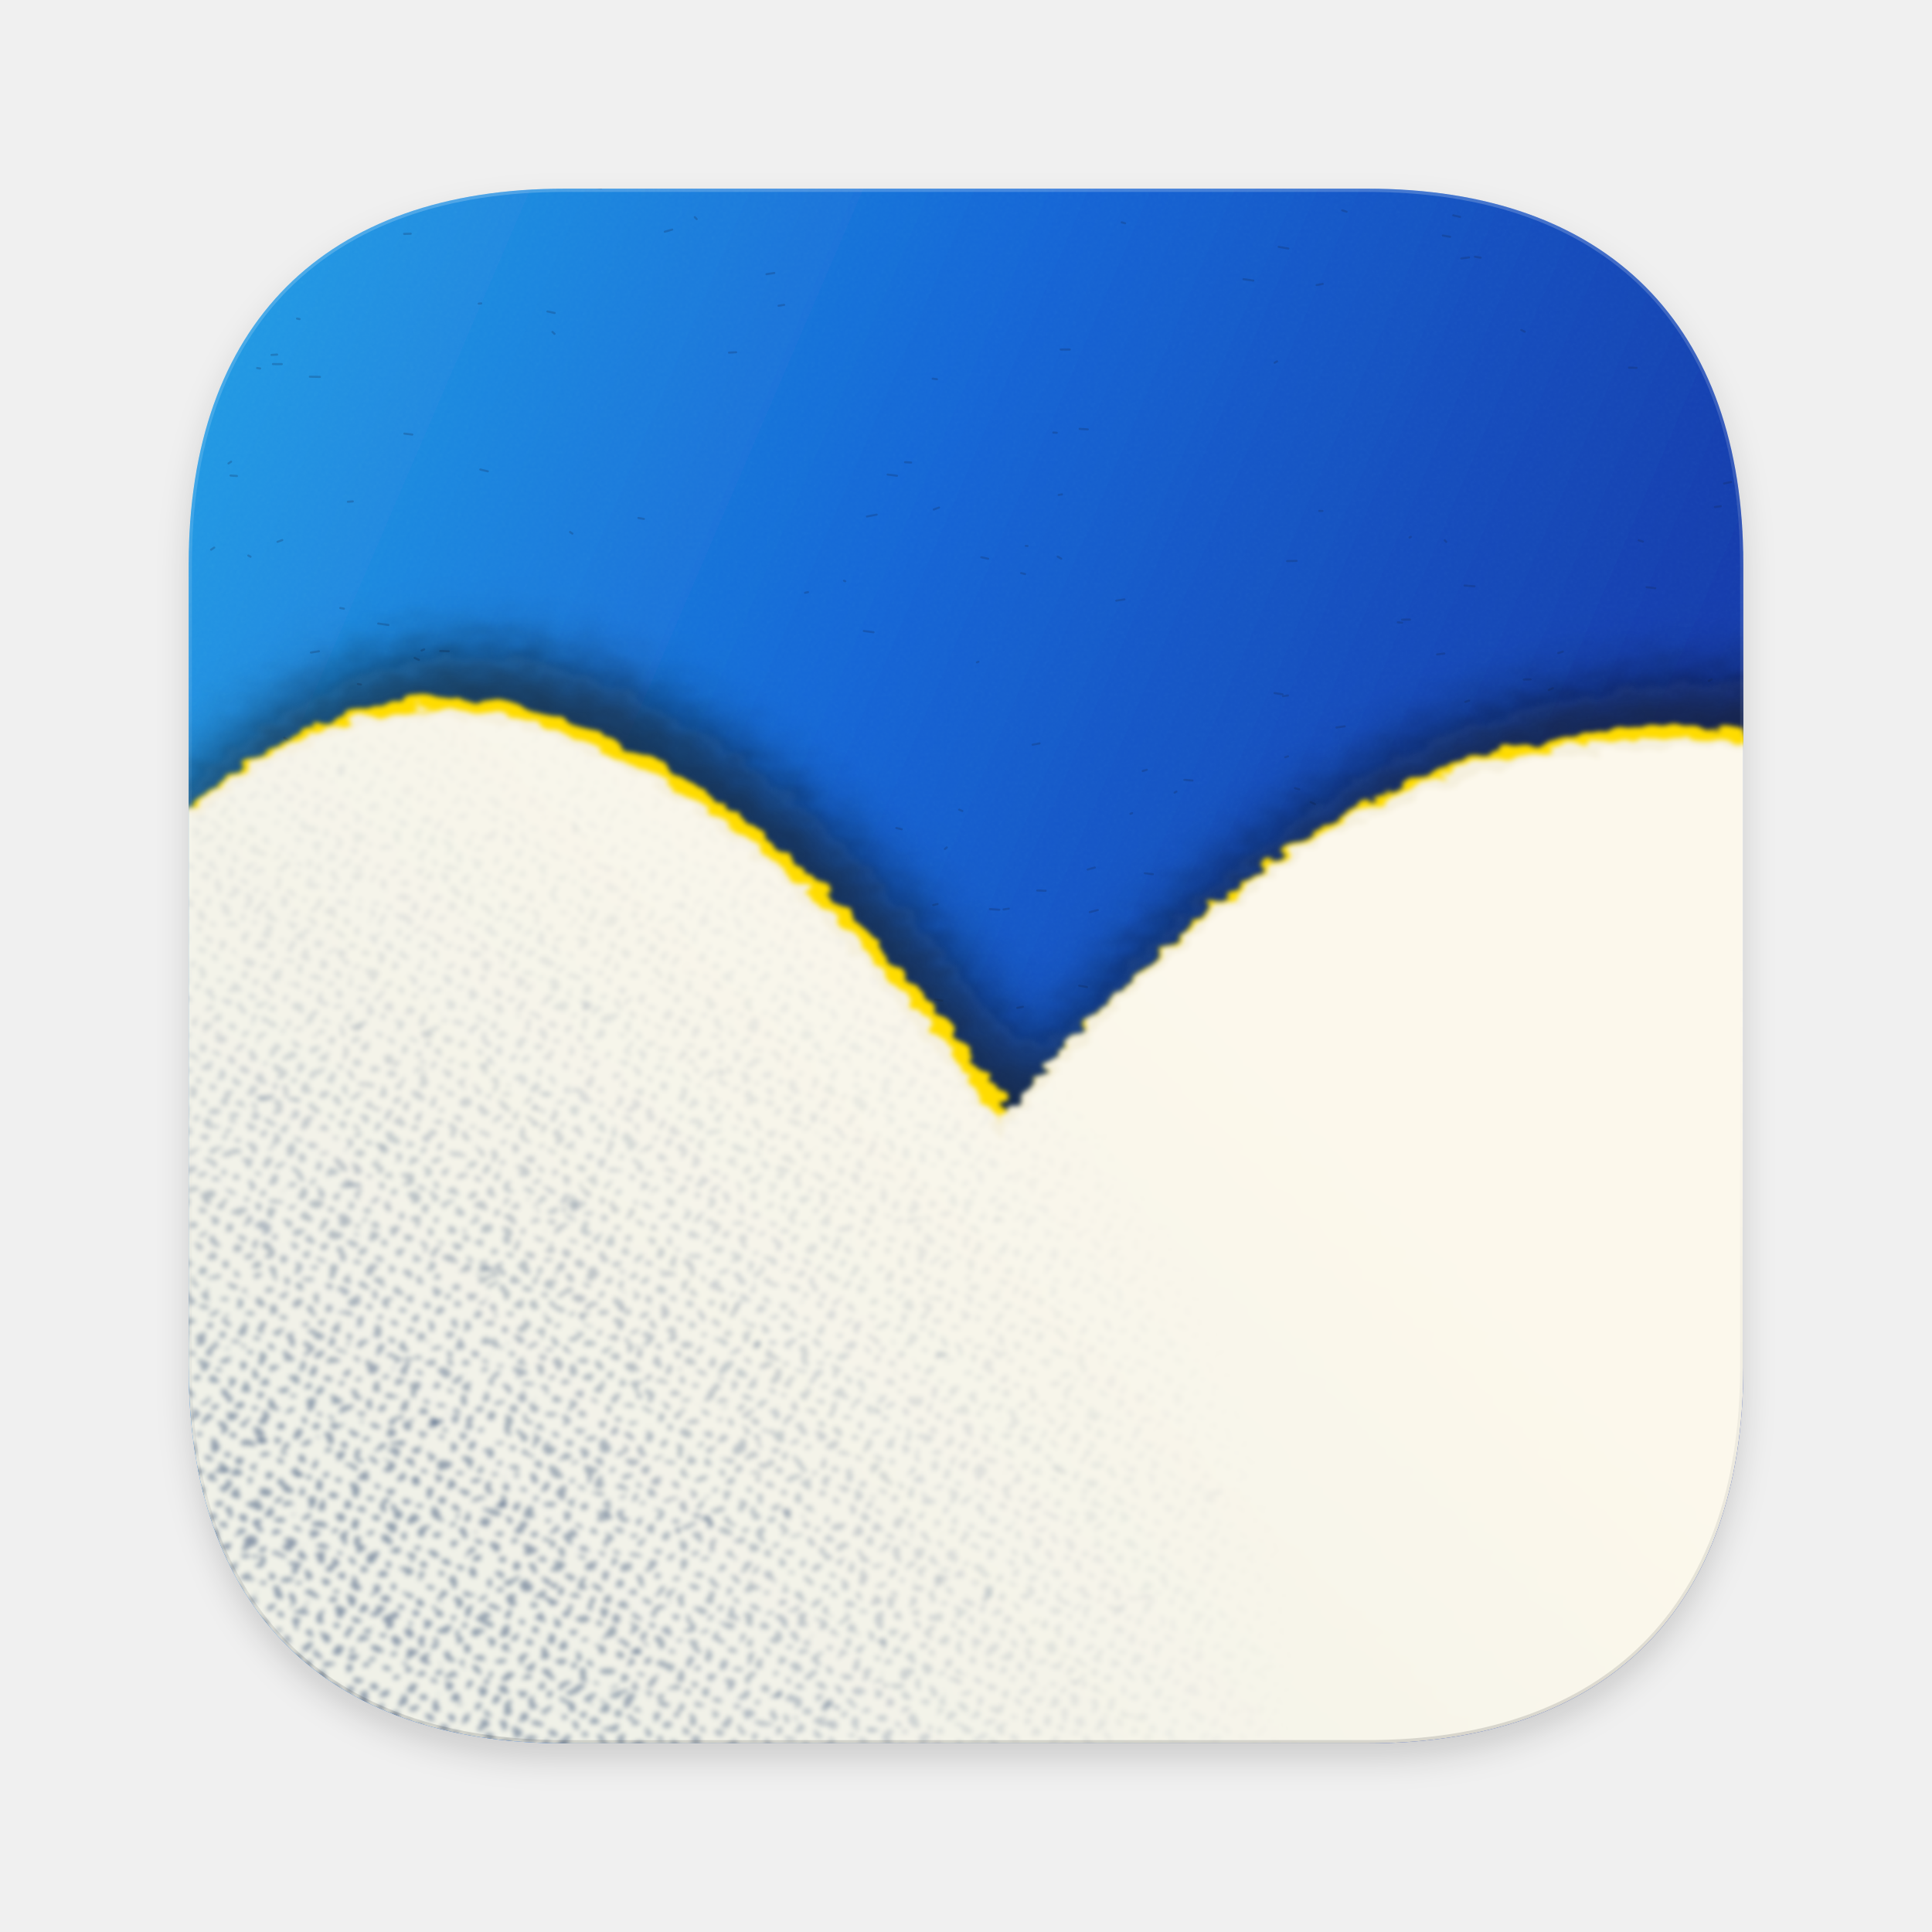
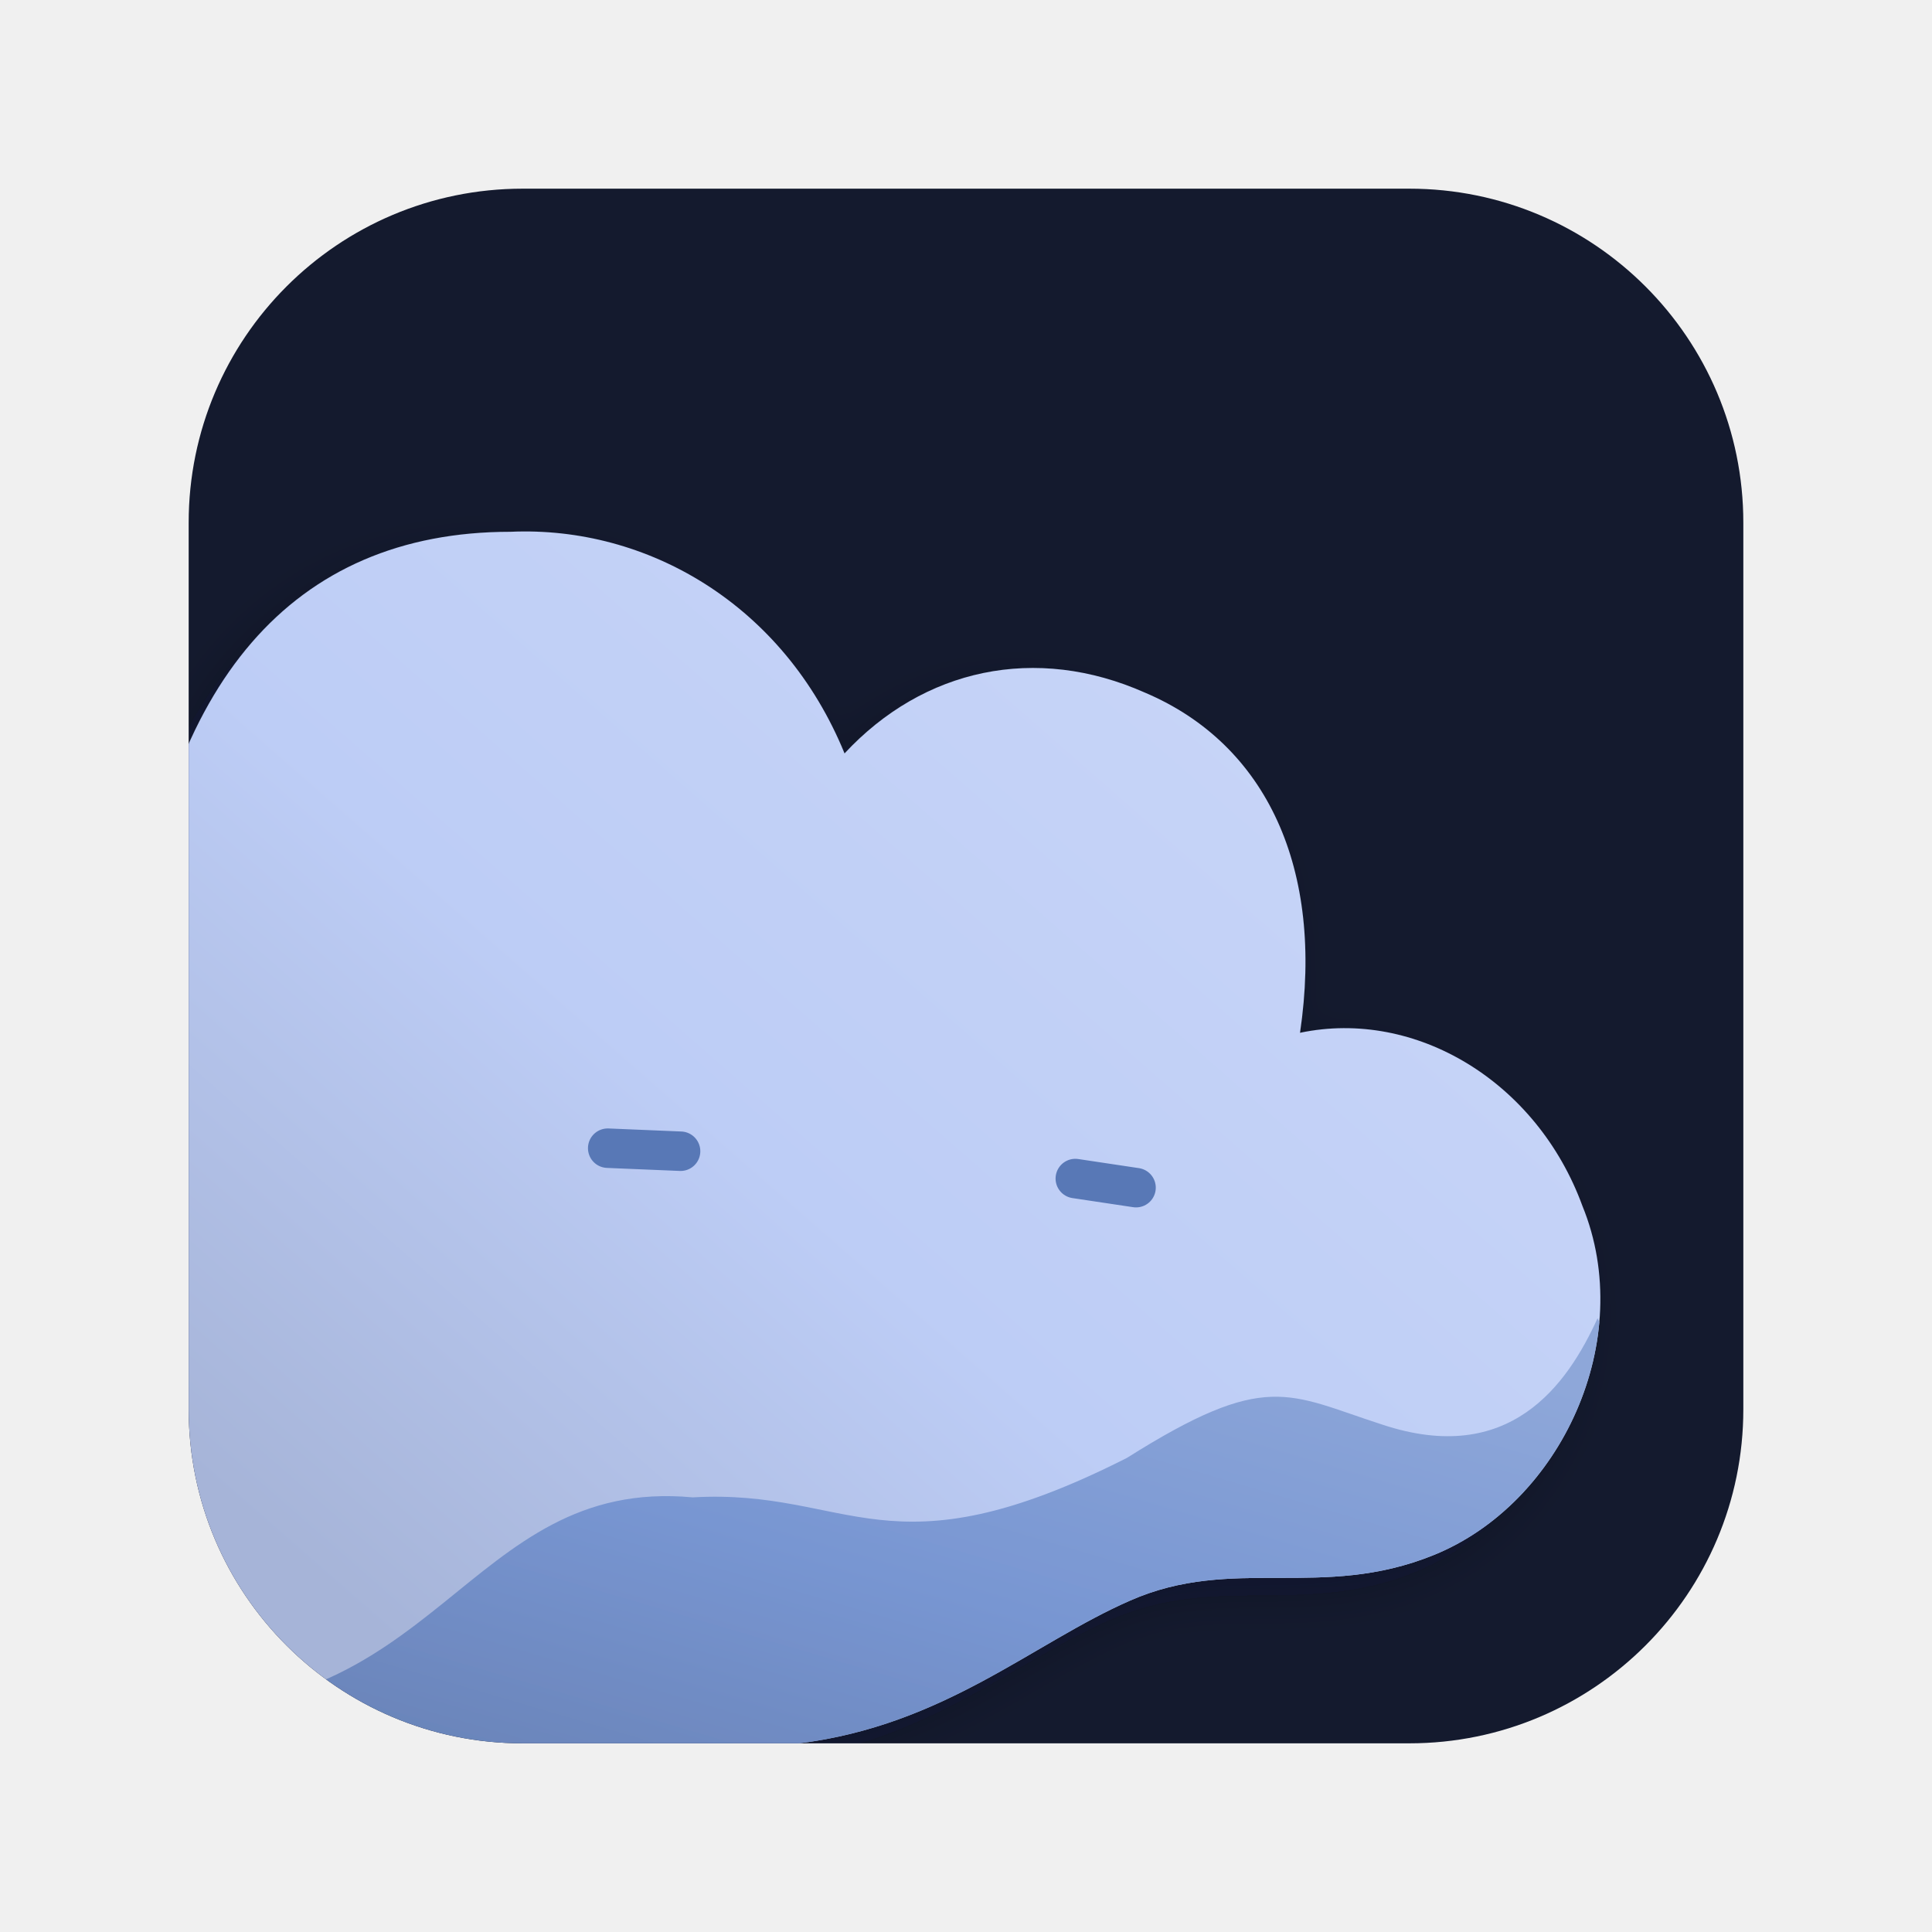
- <svg xmlns="http://www.w3.org/2000/svg" width="1024" height="1024" viewBox="0 0 512 512" role="img" aria-label="Nyte cropped cloud app icon">
-   <g transform="translate(36.26667 36.26667) scale(0.8583333)">
-     <defs>
-       <clipPath id="nyte-tile">
-         <path d="M 132 16 H 380 C 454 16 496 58 496 132 V 380 C 496 454 454 496 380 496 H 132 C 58 496 16 454 16 380 V 132 C 16 58 58 16 132 16 Z" />
-       </clipPath>
-       <clipPath id="nyte-cloud">
-         <path d="M -210 350 C -140 149 -51 69 38 107 C 98 132 139 182 174 231 C 221 174 278 124 342 112 C 461 87 560 153 630 306 L 750 800 L -250 800 Z" transform="translate(90 77) translate(256 256) scale(0.97) translate(-256 -256)" />
-       </clipPath>
-       <linearGradient id="nyte-sky" gradientUnits="userSpaceOnUse" x1="0" y1="0" x2="512" y2="220">
-         <stop stop-color="#27a5e6" />
-         <stop offset=".48" stop-color="#1666d5" />
-         <stop offset="1" stop-color="#1535a4" />
-       </linearGradient>
-       <pattern id="nyte-dots" width="5" height="5" patternUnits="userSpaceOnUse" patternTransform="rotate(30)">
-         <circle cx="2.5" cy="2.5" r="1.25" fill="#193663" />
-       </pattern>
-       <linearGradient id="nyte-dot-fade" gradientUnits="userSpaceOnUse" x1="437.019" y1="74.981" x2="74.981" y2="437.019">
-         <stop stop-color="white" stop-opacity=".04" />
-         <stop offset=".38" stop-color="white" stop-opacity=".16" />
-         <stop offset="1" stop-color="white" />
-       </linearGradient>
-       <radialGradient id="nyte-corner" gradientUnits="userSpaceOnUse" cx="35" cy="491" r="325">
-         <stop stop-color="white" />
-         <stop offset=".3" stop-color="white" stop-opacity=".9" />
-         <stop offset=".7" stop-color="white" stop-opacity=".23" />
-         <stop offset="1" stop-color="white" stop-opacity="0" />
-       </radialGradient>
-       <mask id="nyte-screen" maskUnits="userSpaceOnUse" x="0" y="0" width="512" height="512">
-         <rect width="512" height="512" fill="url(#nyte-corner)" />
-       </mask>
-       <mask id="nyte-cut" maskUnits="userSpaceOnUse" x="-256" y="-256" width="1024" height="1280">
-         <rect x="-256" y="-256" width="1024" height="1280" fill="white" />
-       </mask>
-       <linearGradient id="nyte-tone" gradientUnits="userSpaceOnUse" x1="437.019" y1="74.981" x2="74.981" y2="437.019">
-         <stop stop-color="#fcf8ec" />
-         <stop offset=".4" stop-color="#fcf8ec" />
-         <stop offset="1" stop-color="#c5d5db" />
-       </linearGradient>
-       <linearGradient id="nyte-rim" x2="0" y2="1">
-         <stop stop-color="#fff" stop-opacity=".2" />
-         <stop offset=".5" stop-color="#fff" stop-opacity=".025" />
-         <stop offset="1" stop-color="#000" stop-opacity=".13" />
-       </linearGradient>
-       <filter id="nyte-base-shadow" x="-25%" y="-25%" width="150%" height="160%" color-interpolation-filters="sRGB">
-         <feDropShadow dx="0" dy="5" stdDeviation="5" flood-opacity=".15" />
-       </filter>
-       <filter id="nyte-edge" x="-50%" y="-50%" width="200%" height="200%" color-interpolation-filters="sRGB">
-         <feDropShadow dx="10.5" dy="-19.5" stdDeviation="10.2" flood-color="#080b12" flood-opacity="0.7" />
-       </filter>
-       <filter id="nyte-worn" filterUnits="userSpaceOnUse" x="-16" y="-16" width="544" height="544" color-interpolation-filters="sRGB">
-         <feTurbulence type="fractalNoise" baseFrequency=".11 .24" numOctaves="2" seed="8" result="roughness" />
-         <feDisplacementMap in="SourceGraphic" in2="roughness" scale="6.8" xChannelSelector="R" yChannelSelector="G" />
-         <feGaussianBlur stdDeviation="0.72" />
-       </filter>
-       <filter id="nyte-grain" x="0" y="0" width="100%" height="100%">
-         <feTurbulence type="fractalNoise" baseFrequency=".88" numOctaves="3" seed="19" stitchTiles="stitch" />
-         <feColorMatrix type="saturate" values="0" />
-       </filter>
-     </defs>
-     <path d="M 132 16 H 380 C 454 16 496 58 496 132 V 380 C 496 454 454 496 380 496 H 132 C 58 496 16 454 16 380 V 132 C 16 58 58 16 132 16 Z" fill="url(#nyte-sky)" filter="url(#nyte-base-shadow)" />
+ <svg xmlns="http://www.w3.org/2000/svg" width="1024" height="1024" viewBox="0 0 512 512">
+   <defs>
+     <clipPath id="nyte-tile">
+       <rect width="512" height="512" rx="110" />
+     </clipPath>
+     <clipPath id="nyte-cloud">
+       <path d="M-18 255 C-8 163 34 113 106 113 C151 111 196 137 216 186 C242 158 279 150 315 166 C355 183 374 224 366 278 C404 270 444 294 459 335 C477 379 452 433 410 450 C373 465 344 450 310 465 C278 479 249 506 201 512 L-18 530Z" />
+     </clipPath>
+     <linearGradient id="nyte-tone" x1="0.854" y1="0.146" x2="0.146" y2="0.854">
+       <stop stop-color="#c8d5f7" />
+       <stop offset=".55" stop-color="#bdcdf6" />
+       <stop offset="1" stop-color="#a6b4d8" />
+     </linearGradient>
+     <linearGradient id="nyte-underTone" x1="0.854" y1="0.146" x2="0.146" y2="0.854">
+       <stop stop-color="#8ea7d9" />
+       <stop offset=".55" stop-color="#7896d2" />
+       <stop offset="1" stop-color="#6a84b9" />
+     </linearGradient>
+     <linearGradient id="nyte-moonTone" x1="0.854" y1="0.146" x2="0.146" y2="0.854">
+       <stop stop-color="#ffe99d" />
+       <stop offset=".55" stop-color="#ffe58a" />
+       <stop offset="1" stop-color="#e0ca79" />
+     </linearGradient>
+     <filter id="nyte-shadow" x="-40%" y="-40%" width="180%" height="180%">
+       <feDropShadow dx="-5.728" dy="5.728" stdDeviation="7.2" flood-color="#060c20" flood-opacity=".2" />
+     </filter>
+     <mask id="nyte-phase">
+       <circle r="64" fill="white" />
+       <circle cx="91.294" cy="-12.16" r="61.44" fill="white" />
+     </mask>
+   </defs>
+   <g transform="translate(50 50) scale(0.8046875)">
    <g clip-path="url(#nyte-tile)">
-       <rect width="512" height="512" filter="url(#nyte-grain)" opacity="0.128" style="mix-blend-mode:soft-light" />
-       <path d="M37.15 71.39l0.91 0.12M128.32 60.23l0.64 0.60M406.45 24.23l2.07 0.49M133.75 122.01l0.71 0.48M329.43 288.13l2.37 0.64M302.33 453.61l2.68 -0.54M126.13 450.96l1.63 0.44M392.93 123.69l0.39 -0.18M437.47 288.36l1.39 -0.36M447.79 205.14l2.33 0.55M206.32 140.77l0.90 -0.20M133.59 328.17l2.20 0.31M194.40 42.40l2.39 -0.36M34.41 129.26l0.69 0.38M259.37 162.25l0.47 -0.20M288.73 476.16l2.99 -0.13M119.80 509.07l3.09 -0.37M154.42 372.91l0.37 0.22M24.14 412.44l3.09 -0.52M37.80 296.84l3.00 0.56M299.77 339.69l0.94 0.34M354.56 191.55l0.86 -0.28M293.97 416.94l0.45 -0.33M294.80 307.91l1.13 -0.39M290.93 262.08l2.42 0.42M76.03 285.11l2.09 -0.44M260.72 129.79l2.13 0.47M28.19 55.57l1.41 -0.13M48.36 296.55l1.53 0.47M94.58 14.04l2.59 0.22M490.75 221.59l2.85 0.02M260.95 450.52l2.67 -0.50M341.68 43.94l3.01 0.43M376.43 247.29l3.13 -0.48M268.89 319.39l2.93 -0.20M390.57 471.94l2.22 -0.15M98.98 509.55l0.89 -0.24M494.31 66.31l2.00 0.42M62.50 318.77l0.80 -0.50M141.01 15.53l2.35 0.35M406.87 295.21l1.71 0.05M43.43 125.03l1.47 -0.53M401.44 159.80l2.22 -0.28M490.75 181.49l2.76 -0.13M318.45 495.25l2.99 -0.08M81.53 377.90l3.10 -0.16M246.05 115.05l1.63 -0.59M504.77 490.52l1.47 -0.58M341.31 376.47l2.57 0.32M472.84 367.88l2.98 -0.26M475.19 53.58l2.55 -0.09M310.54 195.80l1.27 -0.37M293.57 226.21l2.20 -0.61M304.08 26.40l1.04 0.28M206.21 240.97l1.70 -0.23M490.05 107.04l2.22 -0.49M231.81 104.27l2.88 0.37M348.48 473.41l1.88 0.37M282.96 91.29l1.06 0.07M447.77 318.43l2.51 0.46M355.15 130.99l2.91 -0.08M409.76 209.35l1.68 -0.62M107.79 503.11l0.37 0.60M362.67 496.66l2.13 -0.15M397.19 263.18l1.55 -0.01M250.15 11.17l3.08 -0.19M105.55 51.50l0.76 -0.08M68.24 168.94l0.95 0.16M42.02 70.16l2.73 0.01M6.38 148.32l2.02 -0.38M91.60 396.03l2.85 -0.64M492.44 34.95l2.42 0.03M364.25 45.76l1.89 -0.35M93.67 158.74l2.64 0.08M199.79 424.77l2.03 0.50M489.75 206.89l0.40 -0.53M148.98 360.28l0.89 0.14M85.76 160.87l1.34 0.63M274.46 126.29l0.53 0.03M329.16 497.45l2.46 -0.00M403.81 124.56l0.45 0.49M154.86 117.67l1.70 0.31M286.47 365.66l2.70 0.27M62.14 195.84l2.77 -0.53M166.84 237.92l1.05 0.15M463.70 124.57l1.28 0.39M237.18 100.45l1.86 0.10M450.66 403.74l2.53 0.02M506.67 92.17l0.99 0.40M45.52 185.52l0.95 0.62M62.42 252.74l0.80 0.30M311.20 227.36l2.49 0.29M330.42 419.63l2.87 0.55M292.03 500.98l2.96 0.51M48.56 413.08l1.47 -0.32M2.74 137.38l1.01 -0.57M383.67 509.12l0.47 0.58M249.47 219.87l0.60 -0.48M224.45 152.56l3.00 0.39M306.76 209.01l0.52 -0.21M82.53 29.97l2.03 -0.06M106.55 287.65l1.46 -0.33M265.43 334.74l2.63 0.20M283.22 409.93l2.81 0.49M489.60 344.00l3.11 0.25M74.52 150.27l3.15 0.44M421.36 331.69l2.17 0.37M246.61 376.35l1.52 0.10M121.98 185.52l1.45 0.16M291.08 90.16l2.53 0.16M396.60 359.98l0.44 0.53M133.91 212.96l2.58 0.62M487.28 45.35l0.70 0.64M212.48 490.28l2.24 -0.02M277.98 232.69l2.60 0.08M432.59 268.95l2.70 -0.22M355.59 410.83l2.85 -0.15M53.43 74.06l3.09 0.06M438.87 159.38l1.39 -0.46M36.62 402.01l1.46 0.18M271.51 5.75l0.70 -0.26M179.16 289.46l2.22 -0.36M419.11 10.13l0.41 -0.63M246.49 266.36l2.15 0.33M410.16 174.46l1.17 -0.39M497.41 476.92l2.34 -0.26M365.06 115.49l1.00 0.02M65.16 112.67l1.51 -0.12M481.13 49.76l0.94 0.10M362.39 205.39l1.38 0.63M421.57 18.56l3.12 -0.57M198.13 52.15l1.72 -0.28M144.51 424.98l1.37 -0.61M14.83 72.30l1.82 0.58M123.99 298.89l0.62 -0.41M397.36 344.49l2.93 -0.54M450.92 457.93l0.91 -0.25M485.96 455.62l3.11 -0.08M350.17 300.55l1.70 0.16M389.32 149.88l1.34 0.14M161.46 6.95l1.63 -0.17M429.51 265.77l2.57 -0.25M152.46 468.12l1.81 -0.21M291.01 377.03l1.22 0.33M259.72 430.84l1.68 -0.02M121.70 305.71l1.90 -0.57M245.72 74.66l1.31 0.17M1.88 387.12l1.87 0.23M271.81 268.93l1.76 -0.34M341.26 486.88l2.38 0.59M351.29 69.75l0.75 -0.43M131.93 329.86l1.22 0.33M218.33 137.04l0.38 0.17M225.41 117.22l3.00 -0.58M125.03 295.46l1.74 -0.58M369.62 407.43l2.32 0.28M6.38 455.48l0.37 -0.47M245.89 237.19l1.32 -0.32M85.29 286.35l2.23 0.51M409.94 138.53l3.05 0.24M357.56 201.09l1.32 0.35M64.91 323.73l2.75 -0.12M492.92 69.50l2.99 0.46M370.35 182.36l2.57 -0.37M151.98 267.18l0.49 -0.50M487.21 114.28l1.82 -0.23M231.27 452.48l2.87 0.30M182.84 66.62l2.19 -0.11M428.23 167.56l2.06 -0.07M292.01 406.79l2.63 0.48M294.20 239.36l2.49 -0.63M9.88 11.49l0.65 0.57M191.42 372.57l1.19 0.30M233.04 275.70l2.98 -0.61M106.05 102.70l2.31 0.57M148.46 193.67l0.61 -0.53M413.14 37.02l1.75 0.29M382.52 431.96l0.80 0.60M497.68 311.58l0.69 0.07M422.03 10.37l1.10 0.50M351.51 360.23l3.14 -0.60M35.19 439.01l0.66 -0.60M26.43 507.57l0.40 0.36M84.59 415.27l1.22 -0.51M15.12 266.01l1.19 -0.41M172.26 24.80l0.59 0.60M0.17 504.74l1.05 -0.04M284.61 110.57l0.99 -0.18M67.07 274.70l3.02 0.17M293.47 393.78l1.43 0.34M285.24 65.66l2.81 0.01M385.06 442.96l2.24 -0.47M192.97 231.12l2.77 0.53M369.03 418.89l2.02 0.54M234.49 213.39l1.65 0.40M427.43 59.64l1.08 0.52M28.92 104.57l1.97 0.14M231.69 1.57l2.96 -0.17M127.28 447.52l1.43 -0.09M11.68 316.31l2.79 -0.50M89.51 276.89l2.11 0.01M504.66 359.78l1.82 0.17M49.45 56.11l0.79 0.15M248.30 445.16l3.08 -0.22M135.85 294.39l2.69 0.11M457.67 219.95l2.45 0.41M309.36 451.73l2.39 0.46M78.26 402.89l2.95 -0.34M103.54 179.89l2.06 -0.51M470.95 201.03l1.86 0.26M317.86 339.44l2.60 0.59M273.03 134.68l1.20 0.30M6.69 208.72l1.15 0.24M403.22 30.46l2.24 0.40M28.30 100.83l0.79 -0.53M266.60 374.25l0.88 0.61M353.89 172.69l1.48 -0.21M7.71 368.20l0.71 -0.06M352.54 33.96l3.00 0.52M107.45 371.78l1.77 -0.07M4.25 180.12l0.50 0.08M372.15 22.69l1.35 0.42M504.92 129.41l0.40 -0.01M362.54 229.96l1.28 -0.60M167.36 431.84l0.84 -0.17M238.76 334.87l2.08 -0.64M466.29 358.23l0.97 0.08M485.35 167.99l0.86 -0.53M211.33 485.16l2.75 -0.16M4.27 346.19l1.15 -0.51M376.01 448.01l2.38 -0.12M255.87 297.58l1.35 -0.07M126.77 53.91l2.23 0.47M87.91 158.59l0.79 -0.34M435.93 170.81l1.27 -0.60M196.56 398.91l1.03 0.06M430.76 320.40l3.09 0.40M323.40 198.52l2.51 0.21M302.40 143.20l2.51 -0.39M452.41 208.67l2.04 -0.06M22.92 127.46l0.98 -0.65M374.97 480.92l2.36 0.37M14.28 66.25l0.49 -0.05M182.89 220.07l2.96 0.59M185.34 362.41l1.14 -0.58M153.35 385.24l3.03 -0.31M408.90 37.54l2.40 -0.31M25.97 434.80l2.40 0.11M390.64 149.06l2.42 -0.01M231.76 479.42l0.66 -0.59M466.13 327.13l1.06 0.62M466.14 139.05l2.68 0.30M253.90 207.73l0.96 0.40M213.93 247.92l2.61 -0.06M284.32 129.60l1.07 0.64M202.37 239.53l2.38 0.18M460.72 71.26l2.29 0.06M174.09 427.67l3.06 -0.38M472.32 412.01l2.80 0.31M148.13 479.42l2.71 0.05M111.23 420.95l2.60 -0.24M48.95 224.12l0.71 0.04M5.47 105.94l0.56 0.39M263.41 238.42l2.88 0.22M208.00 302.63l0.78 0.52M53.76 159.22l2.45 -0.39M225.64 491.45l2.97 0.55M482.68 356.72l0.90 -0.21M488.15 486.61l2.14 -0.26M74.23 311.40l1.85 0.10M137.17 365.11l3.13 -0.49M106.91 351.03l2.91 -0.65M351.27 171.73l2.46 0.39M82.60 91.63l2.44 0.29M406.92 424.01l1.83 0.29M267.59 238.53l1.61 -0.23M299.48 345.29l2.88 -0.62M41.58 67.33l1.73 -0.11M196.23 481.69l2.87 -0.12M246.69 312.92l2.39 -0.36M305.36 487.12l2.36 -0.64M320.41 202.47l0.56 -0.33M136.96 268.25l2.68 -0.22M452.68 408.40l1.73 0.61M228.02 393.54l1.35 -0.31M62.81 145.47l1.12 0.20M187.45 230.24l2.46 -0.49M276.55 187.67l2.16 -0.39M229.07 465.37l2.69 0.40M163.01 29.29l2.26 -0.64" fill="none" stroke="#12254e" stroke-width=".65" stroke-linecap="round" opacity="0.24" />
-       <g filter="url(#nyte-worn)">
-         <g fill="#fcf8ec" filter="url(#nyte-edge)" mask="url(#nyte-cut)">
-           <path d="M -210 350 C -140 149 -51 69 38 107 C 98 132 139 182 174 231 C 221 174 278 124 342 112 C 461 87 560 153 630 306 L 750 800 L -250 800 Z" transform="translate(90 77) translate(256 256) scale(0.97) translate(-256 -256)" />
-         </g>
-         <g transform="translate(3 -3)" fill="#ffdc00" stroke="#ffdc00" stroke-width="7" stroke-linejoin="round">
-           <path d="M -210 350 C -140 149 -51 69 38 107 C 98 132 139 182 174 231 C 221 174 278 124 342 112 C 461 87 560 153 630 306 L 750 800 L -250 800 Z" transform="translate(90 77) translate(256 256) scale(0.97) translate(-256 -256)" />
-         </g>
-         <g mask="url(#nyte-cut)">
-           <g fill="none" stroke="#f5f0de" stroke-width="6" stroke-linejoin="round">
-             <path d="M -210 350 C -140 149 -51 69 38 107 C 98 132 139 182 174 231 C 221 174 278 124 342 112 C 461 87 560 153 630 306 L 750 800 L -250 800 Z" transform="translate(90 77) translate(256 256) scale(0.97) translate(-256 -256)" />
-           </g>
-           <g fill="#fcf8ec">
-             <path d="M -210 350 C -140 149 -51 69 38 107 C 98 132 139 182 174 231 C 221 174 278 124 342 112 C 461 87 560 153 630 306 L 750 800 L -250 800 Z" transform="translate(90 77) translate(256 256) scale(0.97) translate(-256 -256)" />
-           </g>
-           <g fill="url(#nyte-tone)" opacity="0.22">
-             <path d="M -210 350 C -140 149 -51 69 38 107 C 98 132 139 182 174 231 C 221 174 278 124 342 112 C 461 87 560 153 630 306 L 750 800 L -250 800 Z" transform="translate(90 77) translate(256 256) scale(0.97) translate(-256 -256)" />
-           </g>
-         </g>
-         <g clip-path="url(#nyte-cloud)" mask="url(#nyte-cut)">
-           <rect width="512" height="512" fill="url(#nyte-dots)" opacity="0.49" mask="url(#nyte-screen)" />
-         </g>
-         <g clip-path="url(#nyte-cloud)" mask="url(#nyte-cut)">
-           <path d="M37.15 71.39l0.91 0.12M128.32 60.23l0.64 0.60M406.45 24.23l2.07 0.49M133.75 122.01l0.71 0.48M329.43 288.13l2.37 0.64M302.33 453.61l2.68 -0.54M126.13 450.96l1.63 0.44M392.93 123.69l0.39 -0.18M437.47 288.36l1.39 -0.36M447.79 205.14l2.33 0.55M206.32 140.77l0.90 -0.20M133.59 328.17l2.20 0.31M194.40 42.40l2.39 -0.36M34.41 129.26l0.69 0.38M259.37 162.25l0.47 -0.20M288.73 476.16l2.99 -0.13M119.80 509.07l3.09 -0.37M154.42 372.91l0.37 0.22M24.14 412.44l3.09 -0.52M37.80 296.84l3.00 0.56M299.77 339.69l0.94 0.34M354.56 191.55l0.86 -0.28M293.97 416.94l0.45 -0.33M294.80 307.91l1.13 -0.39M290.93 262.08l2.42 0.42M76.03 285.11l2.09 -0.44M260.72 129.79l2.13 0.47M28.19 55.57l1.41 -0.13M48.36 296.55l1.53 0.47M94.58 14.04l2.59 0.22M490.75 221.59l2.85 0.02M260.95 450.52l2.67 -0.50M341.68 43.94l3.01 0.43M376.43 247.29l3.13 -0.48M268.89 319.39l2.93 -0.20M390.57 471.94l2.22 -0.15M98.98 509.55l0.89 -0.24M494.31 66.31l2.00 0.42M62.50 318.77l0.80 -0.50M141.01 15.53l2.35 0.35M406.87 295.21l1.71 0.05M43.43 125.03l1.47 -0.53M401.44 159.80l2.22 -0.28M490.75 181.49l2.76 -0.13M318.45 495.25l2.99 -0.08M81.53 377.90l3.10 -0.16M246.05 115.05l1.63 -0.59M504.77 490.52l1.47 -0.58M341.31 376.47l2.57 0.32M472.84 367.88l2.98 -0.26M475.19 53.58l2.55 -0.09M310.54 195.80l1.27 -0.37M293.57 226.21l2.20 -0.61M304.08 26.40l1.04 0.28M206.21 240.97l1.70 -0.23M490.05 107.04l2.22 -0.49M231.81 104.27l2.88 0.37M348.48 473.41l1.88 0.37M282.96 91.29l1.06 0.07M447.77 318.43l2.51 0.46M355.15 130.99l2.91 -0.08M409.76 209.35l1.68 -0.62M107.79 503.11l0.37 0.60M362.67 496.66l2.13 -0.15M397.19 263.18l1.55 -0.01M250.15 11.17l3.08 -0.19M105.55 51.50l0.76 -0.08M68.24 168.94l0.95 0.16M42.02 70.16l2.73 0.01M6.38 148.32l2.02 -0.38M91.60 396.03l2.85 -0.64M492.44 34.95l2.42 0.03M364.25 45.76l1.89 -0.35M93.67 158.74l2.64 0.08M199.79 424.77l2.03 0.50M489.75 206.89l0.40 -0.53M148.98 360.28l0.89 0.14M85.76 160.87l1.34 0.63M274.46 126.29l0.53 0.03M329.16 497.45l2.46 -0.00M403.81 124.56l0.45 0.49M154.86 117.67l1.70 0.31M286.47 365.66l2.70 0.27M62.14 195.84l2.77 -0.53M166.84 237.92l1.05 0.15M463.70 124.57l1.28 0.39M237.18 100.45l1.86 0.10M450.66 403.74l2.53 0.02M506.67 92.17l0.99 0.40M45.52 185.52l0.95 0.62M62.42 252.74l0.80 0.30M311.20 227.36l2.49 0.29M330.42 419.63l2.87 0.55M292.03 500.98l2.96 0.51M48.56 413.08l1.47 -0.32M2.74 137.38l1.01 -0.57M383.67 509.12l0.47 0.58M249.47 219.87l0.60 -0.48M224.45 152.56l3.00 0.39M306.76 209.01l0.52 -0.21M82.53 29.97l2.03 -0.06M106.55 287.65l1.46 -0.33M265.43 334.74l2.63 0.20M283.22 409.93l2.81 0.49M489.60 344.00l3.11 0.25M74.52 150.27l3.15 0.44M421.36 331.69l2.17 0.37M246.61 376.35l1.52 0.10M121.98 185.52l1.45 0.16M291.08 90.16l2.53 0.16M396.60 359.98l0.44 0.53M133.91 212.96l2.58 0.62M487.28 45.35l0.70 0.64M212.48 490.28l2.24 -0.02M277.98 232.69l2.60 0.08M432.59 268.95l2.70 -0.22M355.59 410.83l2.85 -0.15M53.43 74.06l3.09 0.06M438.87 159.38l1.39 -0.46M36.62 402.01l1.46 0.18M271.51 5.75l0.70 -0.26M179.16 289.46l2.22 -0.36M419.11 10.13l0.41 -0.63M246.49 266.36l2.15 0.33M410.16 174.46l1.17 -0.39M497.41 476.92l2.34 -0.26M365.06 115.49l1.00 0.02M65.16 112.67l1.51 -0.12M481.13 49.76l0.94 0.10M362.39 205.39l1.38 0.63M421.57 18.56l3.12 -0.57M198.13 52.15l1.72 -0.28M144.51 424.98l1.37 -0.61M14.83 72.30l1.82 0.58M123.99 298.89l0.62 -0.41M397.36 344.49l2.93 -0.54M450.92 457.93l0.91 -0.25M485.96 455.62l3.11 -0.08M350.17 300.55l1.70 0.16M389.32 149.88l1.34 0.14M161.46 6.95l1.63 -0.17M429.51 265.77l2.57 -0.25M152.46 468.12l1.81 -0.21M291.01 377.03l1.22 0.33M259.72 430.84l1.68 -0.02M121.70 305.71l1.90 -0.57M245.72 74.66l1.31 0.17M1.88 387.12l1.87 0.23M271.81 268.93l1.76 -0.34M341.26 486.88l2.38 0.59M351.29 69.75l0.75 -0.43M131.93 329.86l1.22 0.33M218.33 137.04l0.38 0.17M225.41 117.22l3.00 -0.58M125.03 295.46l1.74 -0.58M369.62 407.43l2.32 0.28M6.38 455.48l0.37 -0.47M245.89 237.19l1.32 -0.32M85.29 286.35l2.23 0.51M409.94 138.53l3.05 0.24M357.56 201.09l1.32 0.35M64.91 323.73l2.75 -0.12M492.92 69.50l2.99 0.46M370.35 182.36l2.57 -0.37M151.98 267.18l0.49 -0.50M487.21 114.28l1.82 -0.23M231.27 452.48l2.87 0.30M182.84 66.62l2.19 -0.11M428.23 167.56l2.06 -0.07M292.01 406.79l2.63 0.48M294.20 239.36l2.49 -0.63M9.88 11.49l0.65 0.57M191.42 372.57l1.19 0.30M233.04 275.70l2.98 -0.61M106.05 102.70l2.31 0.57M148.46 193.67l0.61 -0.53M413.14 37.02l1.75 0.29M382.52 431.96l0.80 0.60M497.68 311.58l0.69 0.07M422.03 10.37l1.10 0.50M351.51 360.23l3.14 -0.60M35.19 439.01l0.66 -0.60M26.43 507.57l0.40 0.36M84.59 415.27l1.22 -0.51M15.12 266.01l1.19 -0.41M172.26 24.80l0.59 0.60M0.17 504.74l1.05 -0.04M284.61 110.57l0.99 -0.18M67.07 274.70l3.02 0.17M293.47 393.78l1.43 0.34M285.24 65.66l2.81 0.01M385.06 442.96l2.24 -0.47M192.97 231.12l2.77 0.53M369.03 418.89l2.02 0.54M234.49 213.39l1.65 0.40M427.43 59.64l1.08 0.52M28.92 104.57l1.97 0.14M231.69 1.57l2.96 -0.17M127.28 447.52l1.43 -0.09M11.68 316.31l2.79 -0.50M89.51 276.89l2.11 0.01M504.66 359.78l1.82 0.17M49.45 56.11l0.79 0.15M248.30 445.16l3.08 -0.22M135.85 294.39l2.69 0.11M457.67 219.95l2.45 0.41M309.36 451.73l2.39 0.46M78.26 402.89l2.95 -0.34M103.54 179.89l2.06 -0.51M470.95 201.03l1.86 0.26M317.86 339.44l2.60 0.59M273.03 134.68l1.20 0.30M6.69 208.72l1.15 0.24M403.22 30.46l2.24 0.40M28.30 100.83l0.79 -0.53M266.60 374.25l0.88 0.61M353.89 172.69l1.48 -0.21M7.71 368.20l0.71 -0.06M352.54 33.96l3.00 0.52M107.45 371.78l1.77 -0.07M4.25 180.12l0.50 0.08M372.15 22.69l1.35 0.42M504.92 129.41l0.40 -0.01M362.54 229.96l1.28 -0.60M167.36 431.84l0.84 -0.17M238.76 334.87l2.08 -0.64M466.29 358.23l0.97 0.08M485.35 167.99l0.86 -0.53M211.33 485.16l2.75 -0.16M4.27 346.19l1.15 -0.51M376.01 448.01l2.38 -0.12M255.87 297.58l1.35 -0.07M126.77 53.91l2.23 0.47M87.91 158.59l0.79 -0.34M435.93 170.81l1.27 -0.60M196.56 398.91l1.03 0.06M430.76 320.40l3.09 0.40M323.40 198.52l2.51 0.21M302.40 143.20l2.51 -0.39M452.41 208.67l2.04 -0.06M22.92 127.46l0.98 -0.65M374.97 480.92l2.36 0.37M14.28 66.25l0.49 -0.05M182.89 220.07l2.96 0.59M185.34 362.41l1.14 -0.58M153.35 385.24l3.03 -0.31M408.90 37.54l2.40 -0.31M25.97 434.80l2.40 0.11M390.64 149.06l2.42 -0.01M231.76 479.42l0.66 -0.59M466.13 327.13l1.06 0.62M466.14 139.05l2.68 0.30M253.90 207.73l0.96 0.40M213.93 247.92l2.61 -0.06M284.32 129.60l1.07 0.64M202.37 239.53l2.38 0.18M460.72 71.26l2.29 0.06M174.09 427.67l3.06 -0.38M472.32 412.01l2.80 0.31M148.13 479.42l2.71 0.05M111.23 420.95l2.60 -0.24M48.95 224.12l0.71 0.04M5.47 105.94l0.56 0.39M263.41 238.42l2.88 0.22M208.00 302.63l0.78 0.52M53.76 159.22l2.45 -0.39M225.64 491.45l2.97 0.55M482.68 356.72l0.90 -0.21M488.15 486.61l2.14 -0.26M74.23 311.40l1.85 0.10M137.17 365.11l3.13 -0.49M106.91 351.03l2.91 -0.65M351.27 171.73l2.46 0.39M82.60 91.63l2.44 0.29M406.92 424.01l1.83 0.29M267.59 238.53l1.61 -0.23M299.48 345.29l2.88 -0.62M41.58 67.33l1.73 -0.11M196.23 481.69l2.87 -0.12M246.69 312.92l2.39 -0.36M305.36 487.12l2.36 -0.64M320.41 202.47l0.56 -0.33M136.96 268.25l2.68 -0.22M452.68 408.40l1.73 0.61M228.02 393.54l1.35 -0.31M62.81 145.47l1.12 0.20M187.45 230.24l2.46 -0.49M276.55 187.67l2.16 -0.39M229.07 465.37l2.69 0.40M163.01 29.29l2.26 -0.64" fill="none" stroke="#193663" stroke-width="1.05" stroke-linecap="round" opacity="0.72" mask="url(#nyte-screen)" />
-         </g>
+       <path fill="#141a2e" d="M0 0H512V512H0Z" />
+       <g filter="url(#nyte-shadow)">
+         <path d="M-18 255 C-8 163 34 113 106 113 C151 111 196 137 216 186 C242 158 279 150 315 166 C355 183 374 224 366 278 C404 270 444 294 459 335 C477 379 452 433 410 450 C373 465 344 450 310 465 C278 479 249 506 201 512 L-18 530Z" fill="url(#nyte-tone)" />
+         <path clip-path="url(#nyte-cloud)" d="M-15 500 C82 508 91 424 166 431 C218 428 230 458 309 418 C355 389 362 397 393 407 C435 421 454 394 464 372 L535 535 H-15Z" fill="url(#nyte-underTone)" />
      </g>
-       <path d="M 132 16 H 380 C 454 16 496 58 496 132 V 380 C 496 454 454 496 380 496 H 132 C 58 496 16 454 16 380 V 132 C 16 58 58 16 132 16 Z" fill="none" stroke="url(#nyte-rim)" stroke-width="2" />
+       <g fill="none" stroke="#5878b6" stroke-width="13" stroke-linecap="round">
+         <path d="M138 316L162 317M292 326L312 329" />
+       </g>
    </g>
  </g>
</svg>
